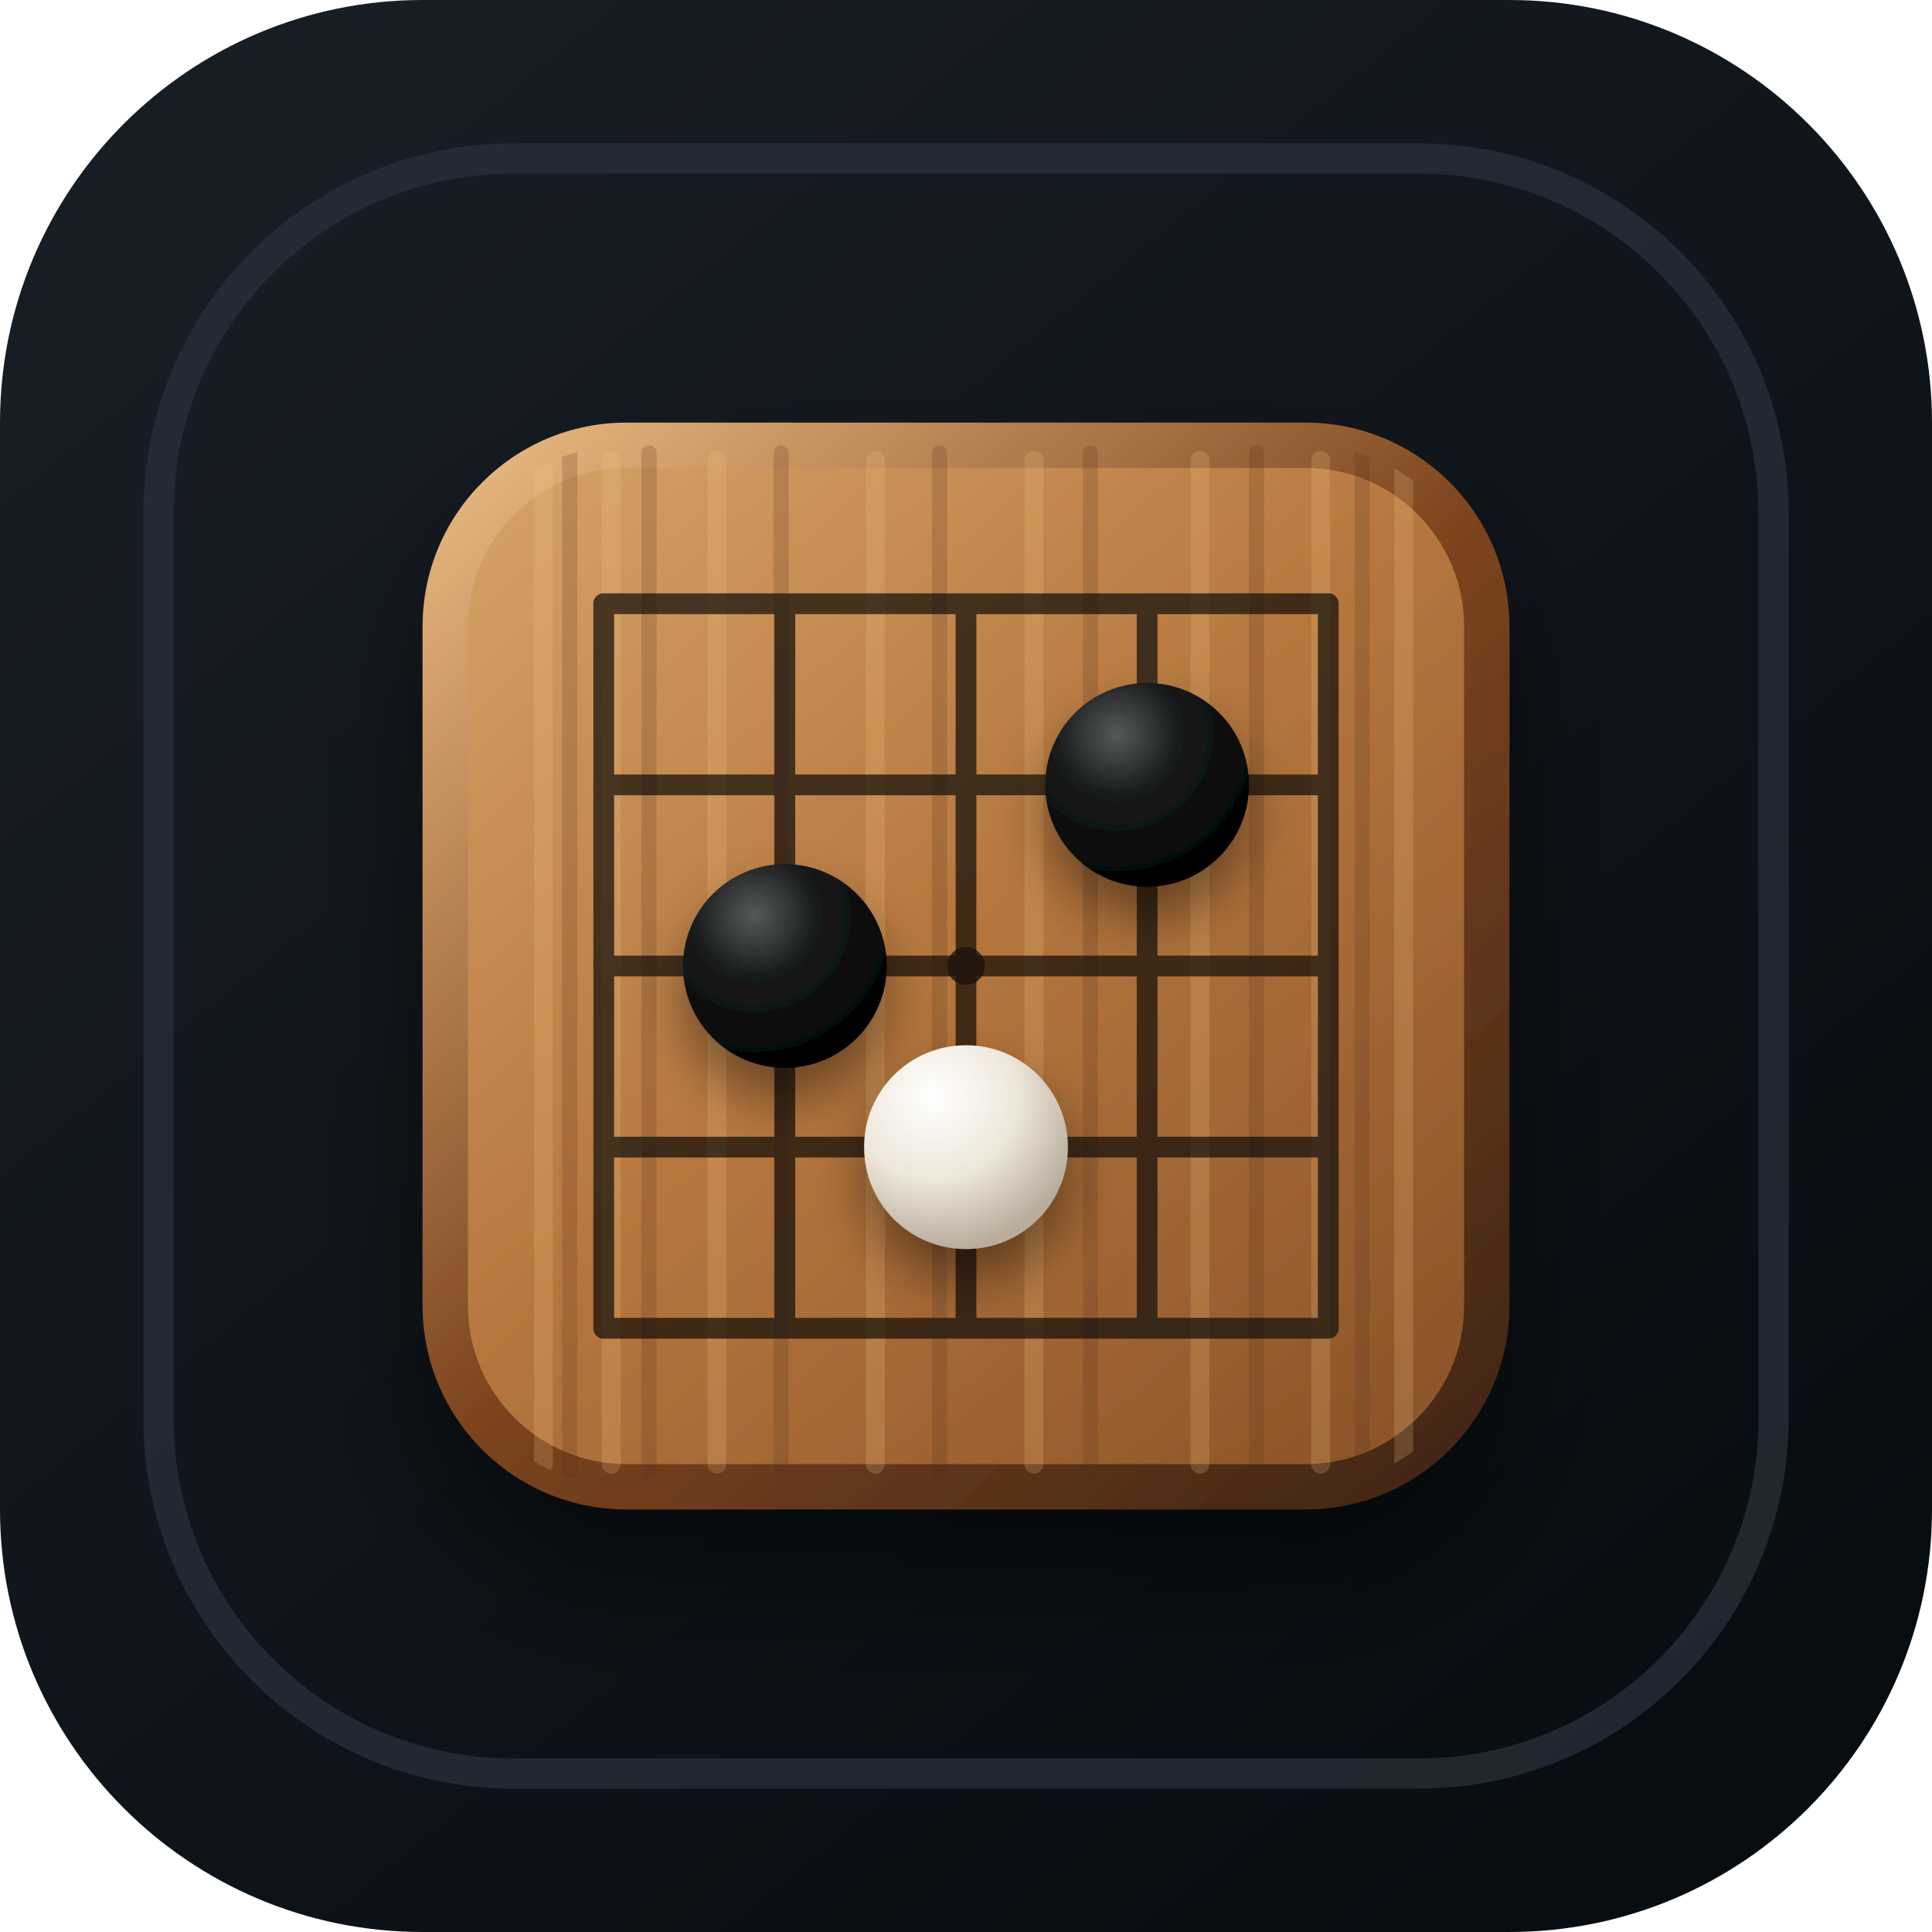
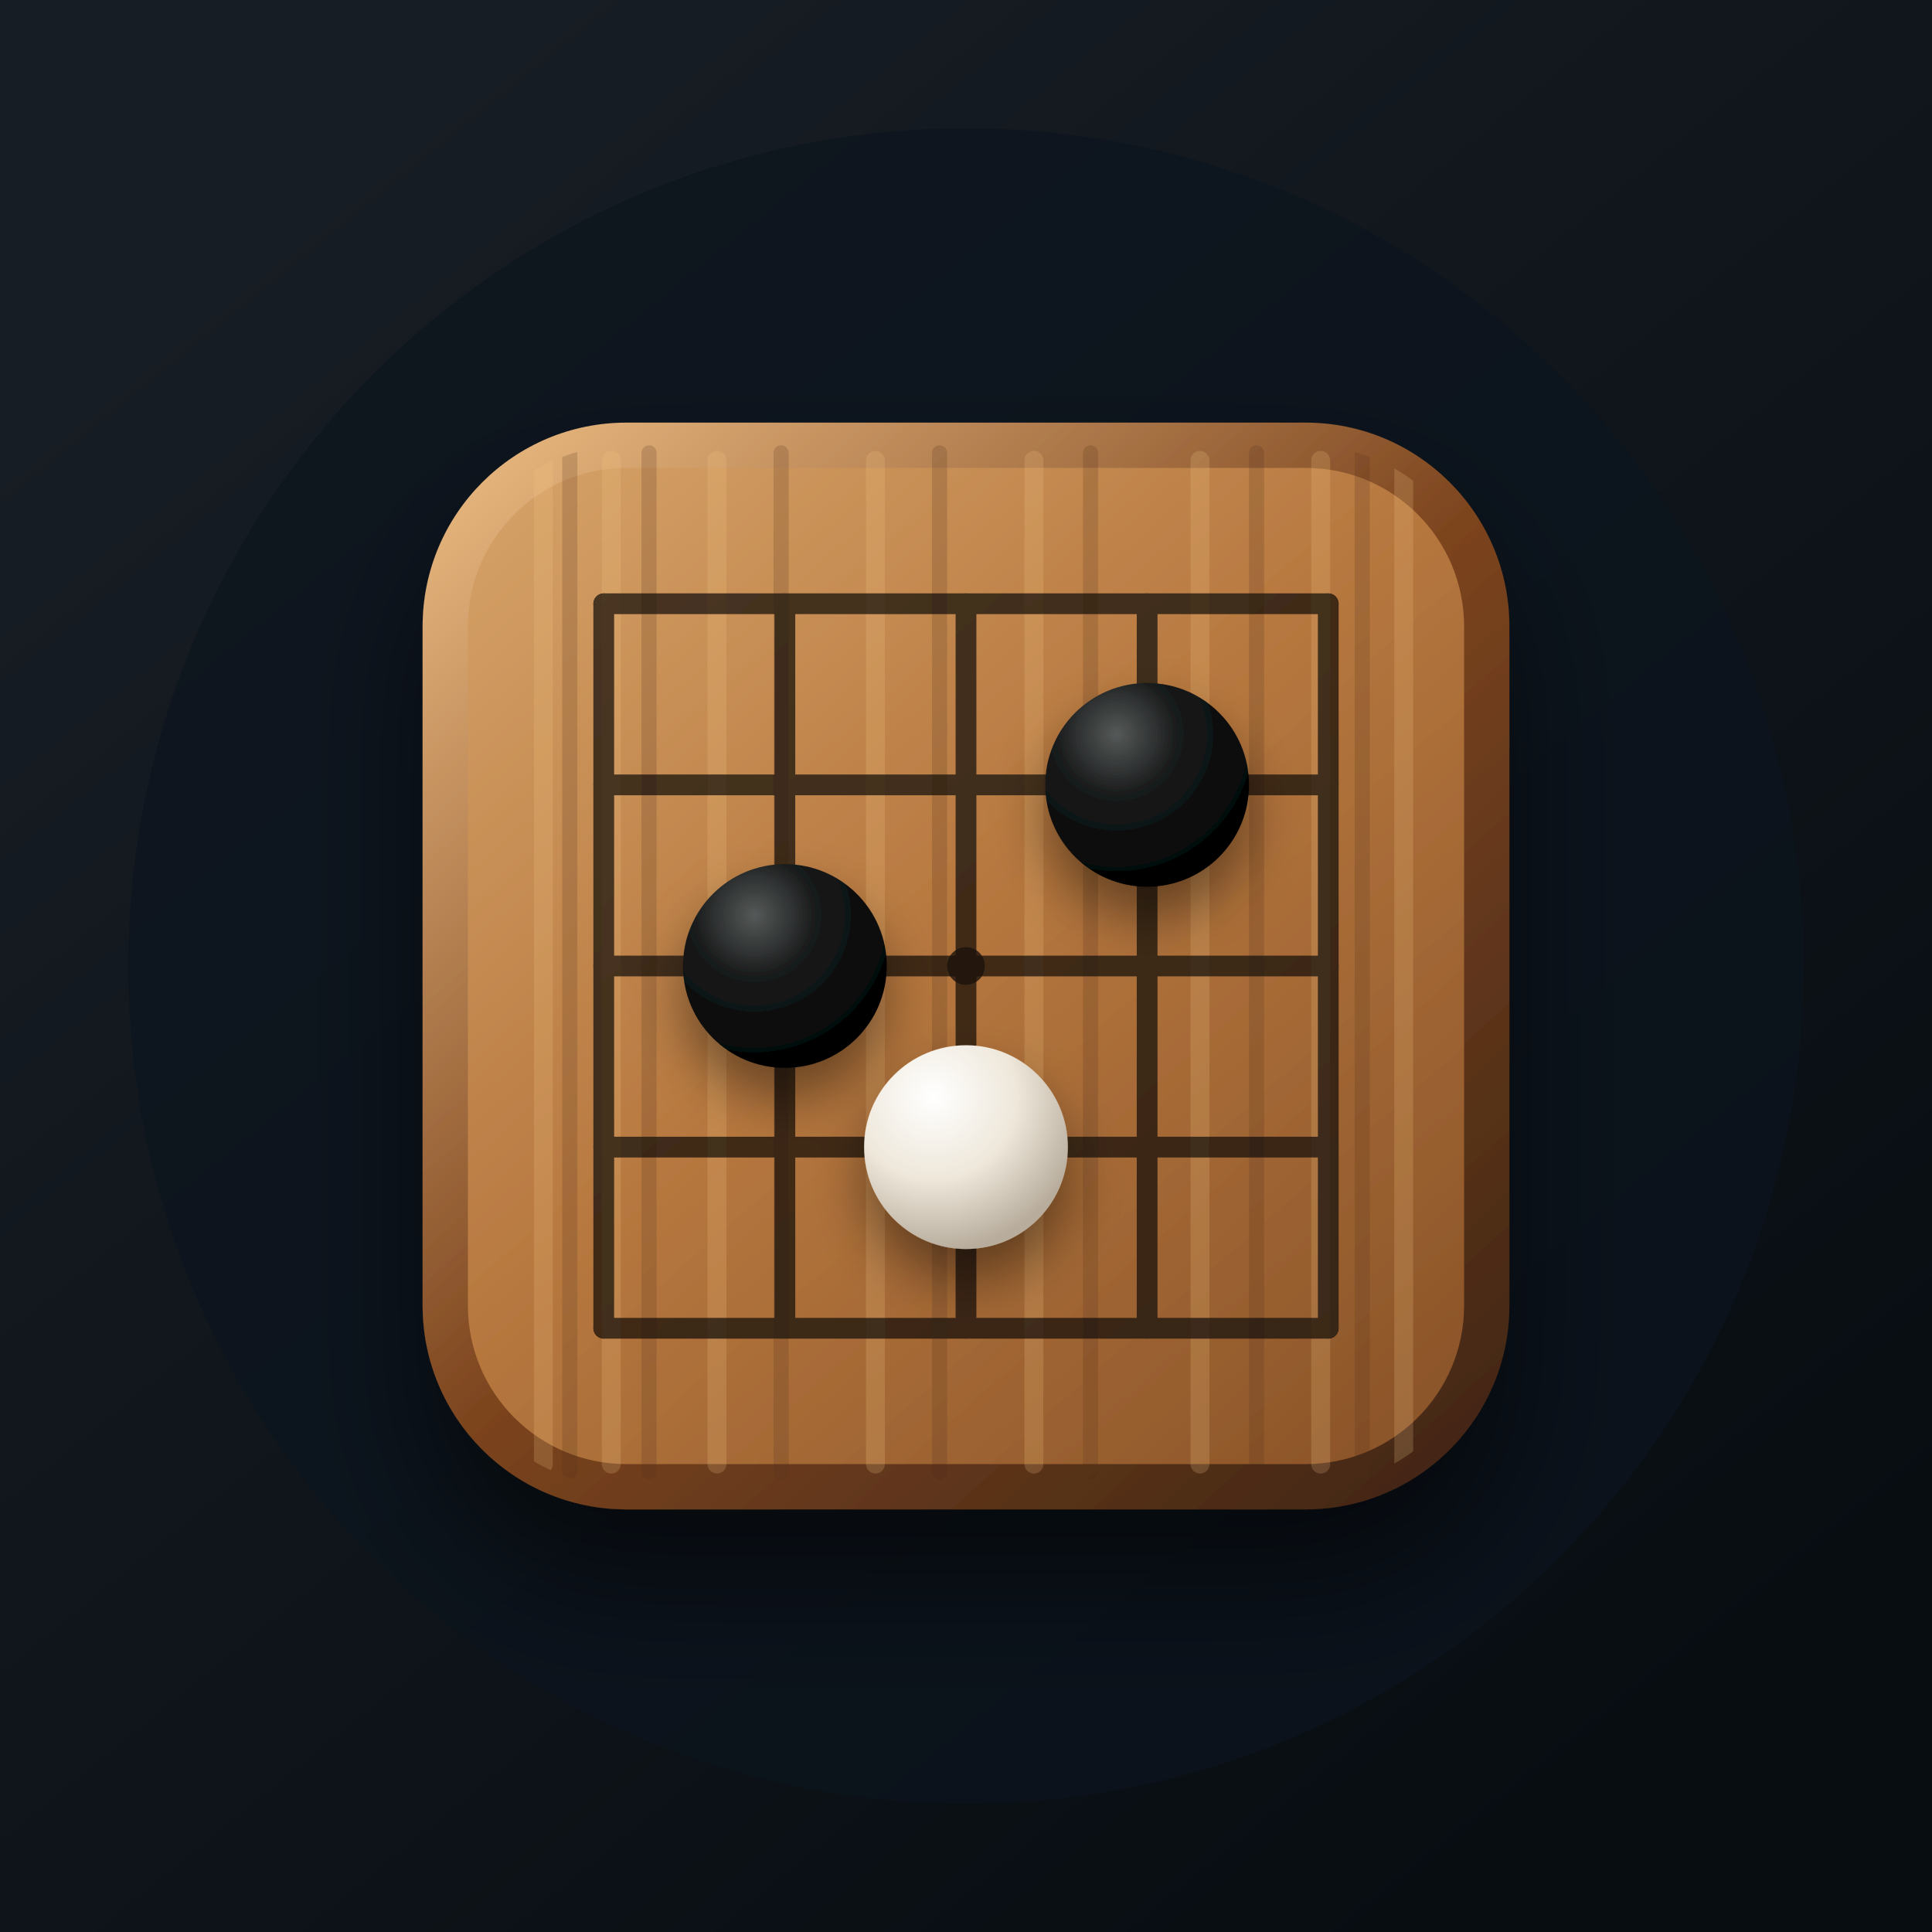
- <svg xmlns="http://www.w3.org/2000/svg" viewBox="0 0 512 512" role="img" aria-label="Goban app icon">
+ <svg xmlns="http://www.w3.org/2000/svg" viewBox="0 0 512 512" role="img" aria-label="KifuArchive app icon">
  <defs>
    <linearGradient id="bg" x1="84" y1="42" x2="432" y2="470" gradientUnits="userSpaceOnUse">
      <stop stop-color="#171d24" />
      <stop offset="1" stop-color="#080d12" />
    </linearGradient>
    <linearGradient id="board" x1="132" y1="112" x2="386" y2="400" gradientUnits="userSpaceOnUse">
      <stop stop-color="#d7a46a" />
      <stop offset=".46" stop-color="#b7783f" />
      <stop offset="1" stop-color="#865026" />
    </linearGradient>
    <linearGradient id="edge" x1="120" y1="104" x2="396" y2="408" gradientUnits="userSpaceOnUse">
      <stop stop-color="#f0c086" />
      <stop offset=".5" stop-color="#7c441e" />
      <stop offset="1" stop-color="#3c2315" />
    </linearGradient>
    <radialGradient id="blackStone" cx="35%" cy="25%" r="72%">
      <stop stop-color="#555958" />
      <stop offset=".42" stop-color="#191b1b" />
      <stop offset="1" stop-color="#030404" />
    </radialGradient>
    <radialGradient id="whiteStone" cx="34%" cy="25%" r="76%">
      <stop stop-color="#ffffff" />
      <stop offset=".54" stop-color="#eee7da" />
      <stop offset="1" stop-color="#b8ad9d" />
    </radialGradient>
    <filter id="boardShadow" x="-22%" y="-22%" width="144%" height="150%">
      <feDropShadow dx="0" dy="20" stdDeviation="16" flood-color="#020406" flood-opacity=".5" />
    </filter>
    <filter id="stoneShadow" x="-38%" y="-38%" width="176%" height="180%">
      <feDropShadow dx="0" dy="8" stdDeviation="7" flood-color="#0a0705" flood-opacity=".42" />
    </filter>
    <clipPath id="boardClip">
      <rect x="118" y="118" width="276" height="276" rx="48" />
    </clipPath>
  </defs>
-   <rect width="512" height="512" rx="112" fill="url(#bg)" />
-   <rect x="42" y="42" width="428" height="428" rx="94" fill="none" stroke="#27313a" stroke-width="8" opacity=".72" />
+   <rect width="512" height="512" fill="url(#bg)" />
+   <circle cx="256" cy="256" r="222" fill="#0b141d" opacity=".72" />
  <g filter="url(#boardShadow)">
    <rect x="112" y="112" width="288" height="288" rx="54" fill="url(#edge)" />
    <rect x="124" y="124" width="264" height="264" rx="42" fill="url(#board)" />
    <g clip-path="url(#boardClip)">
      <g opacity=".2" stroke-linecap="round">
        <path d="M144 122v266M162 122v266M190 122v266M232 122v266M274 122v266M318 122v266M350 122v266M372 122v266" stroke="#f4c889" stroke-width="5" />
        <path d="M151 120v270M172 120v270M207 120v270M249 120v270M289 120v270M333 120v270M361 120v270" stroke="#4f2b17" stroke-width="4" />
      </g>
      <g stroke="#17110c" stroke-width="5.5" stroke-linecap="round" opacity=".74">
        <path d="M160 160h192M160 208h192M160 256h192M160 304h192M160 352h192" />
        <path d="M160 160v192M208 160v192M256 160v192M304 160v192M352 160v192" />
      </g>
      <circle cx="256" cy="256" r="5" fill="#17110c" opacity=".78" />
    </g>
  </g>
  <g filter="url(#stoneShadow)">
    <circle cx="304" cy="208" r="27" fill="url(#blackStone)" />
    <circle cx="208" cy="256" r="27" fill="url(#blackStone)" />
    <circle cx="256" cy="304" r="27" fill="url(#whiteStone)" />
  </g>
</svg>
